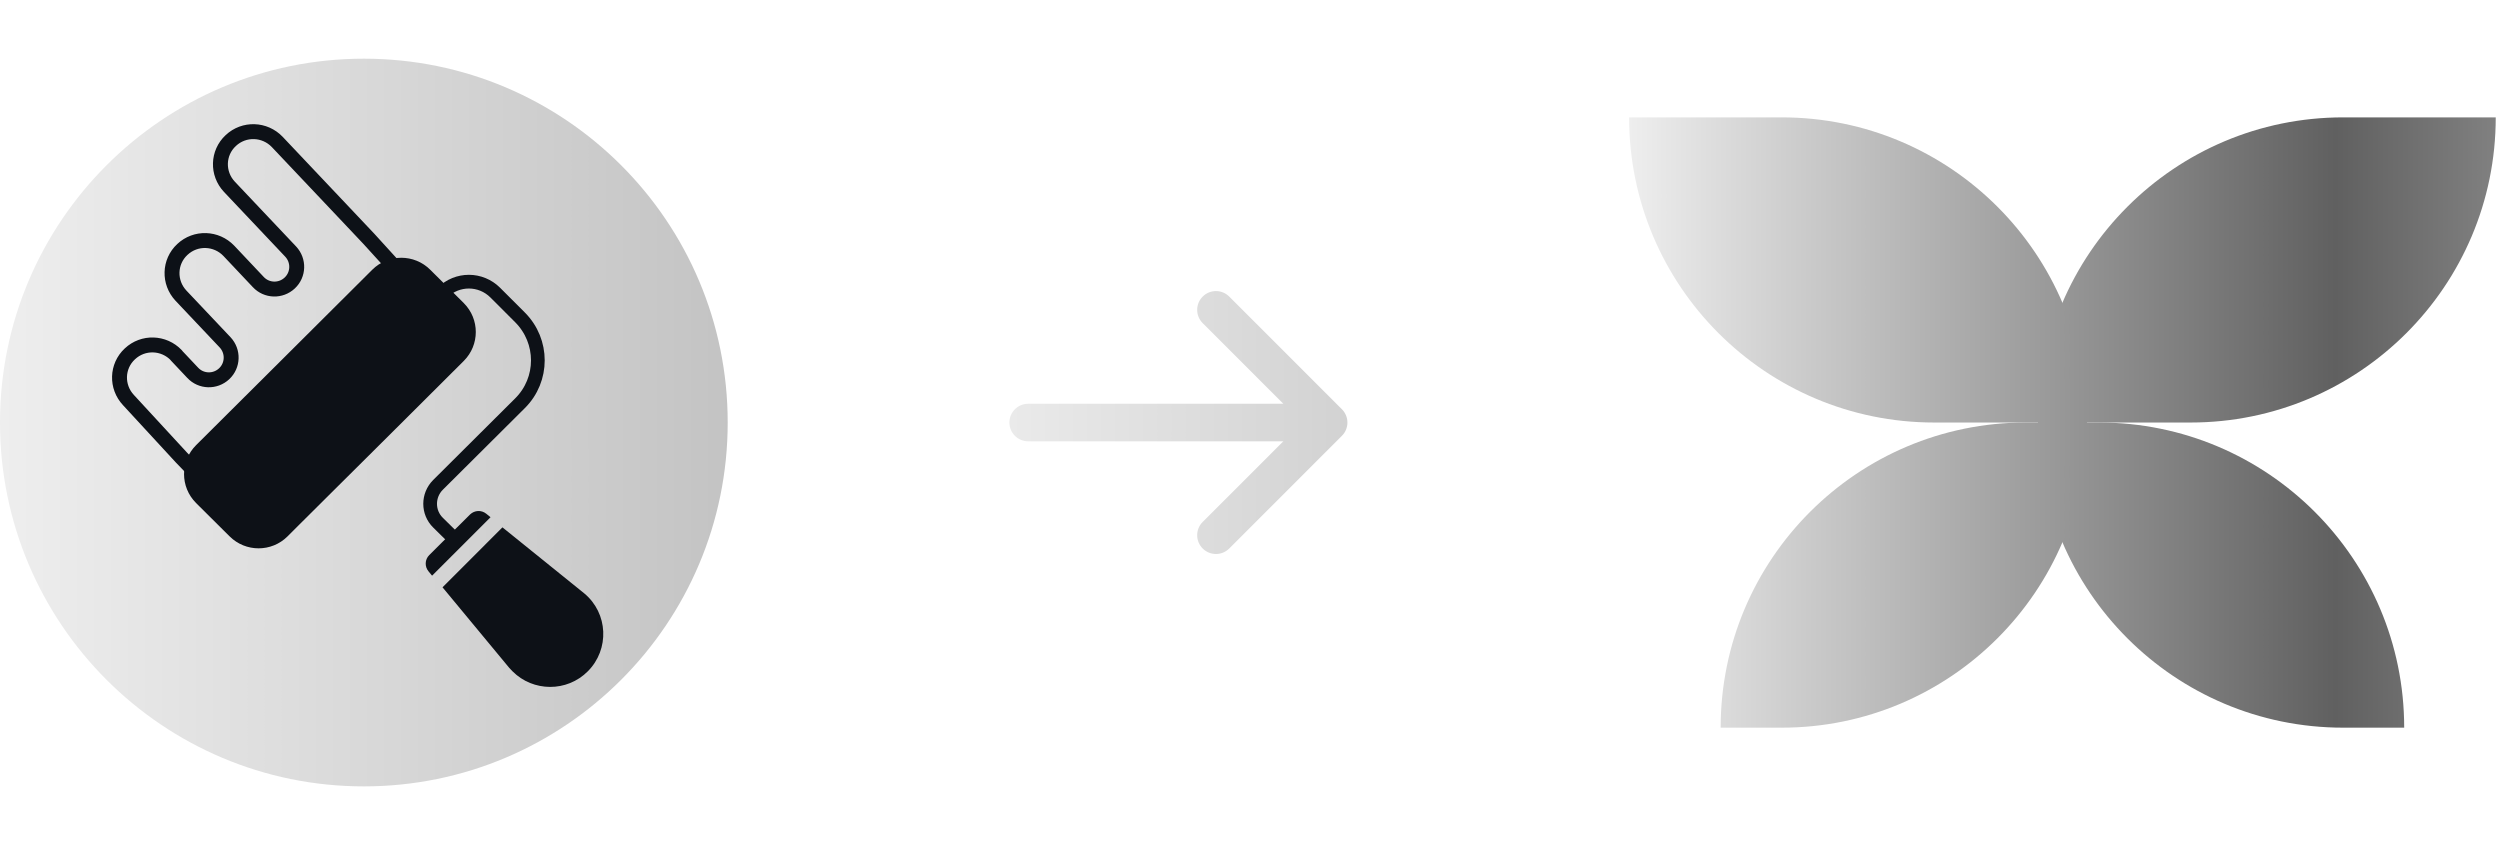
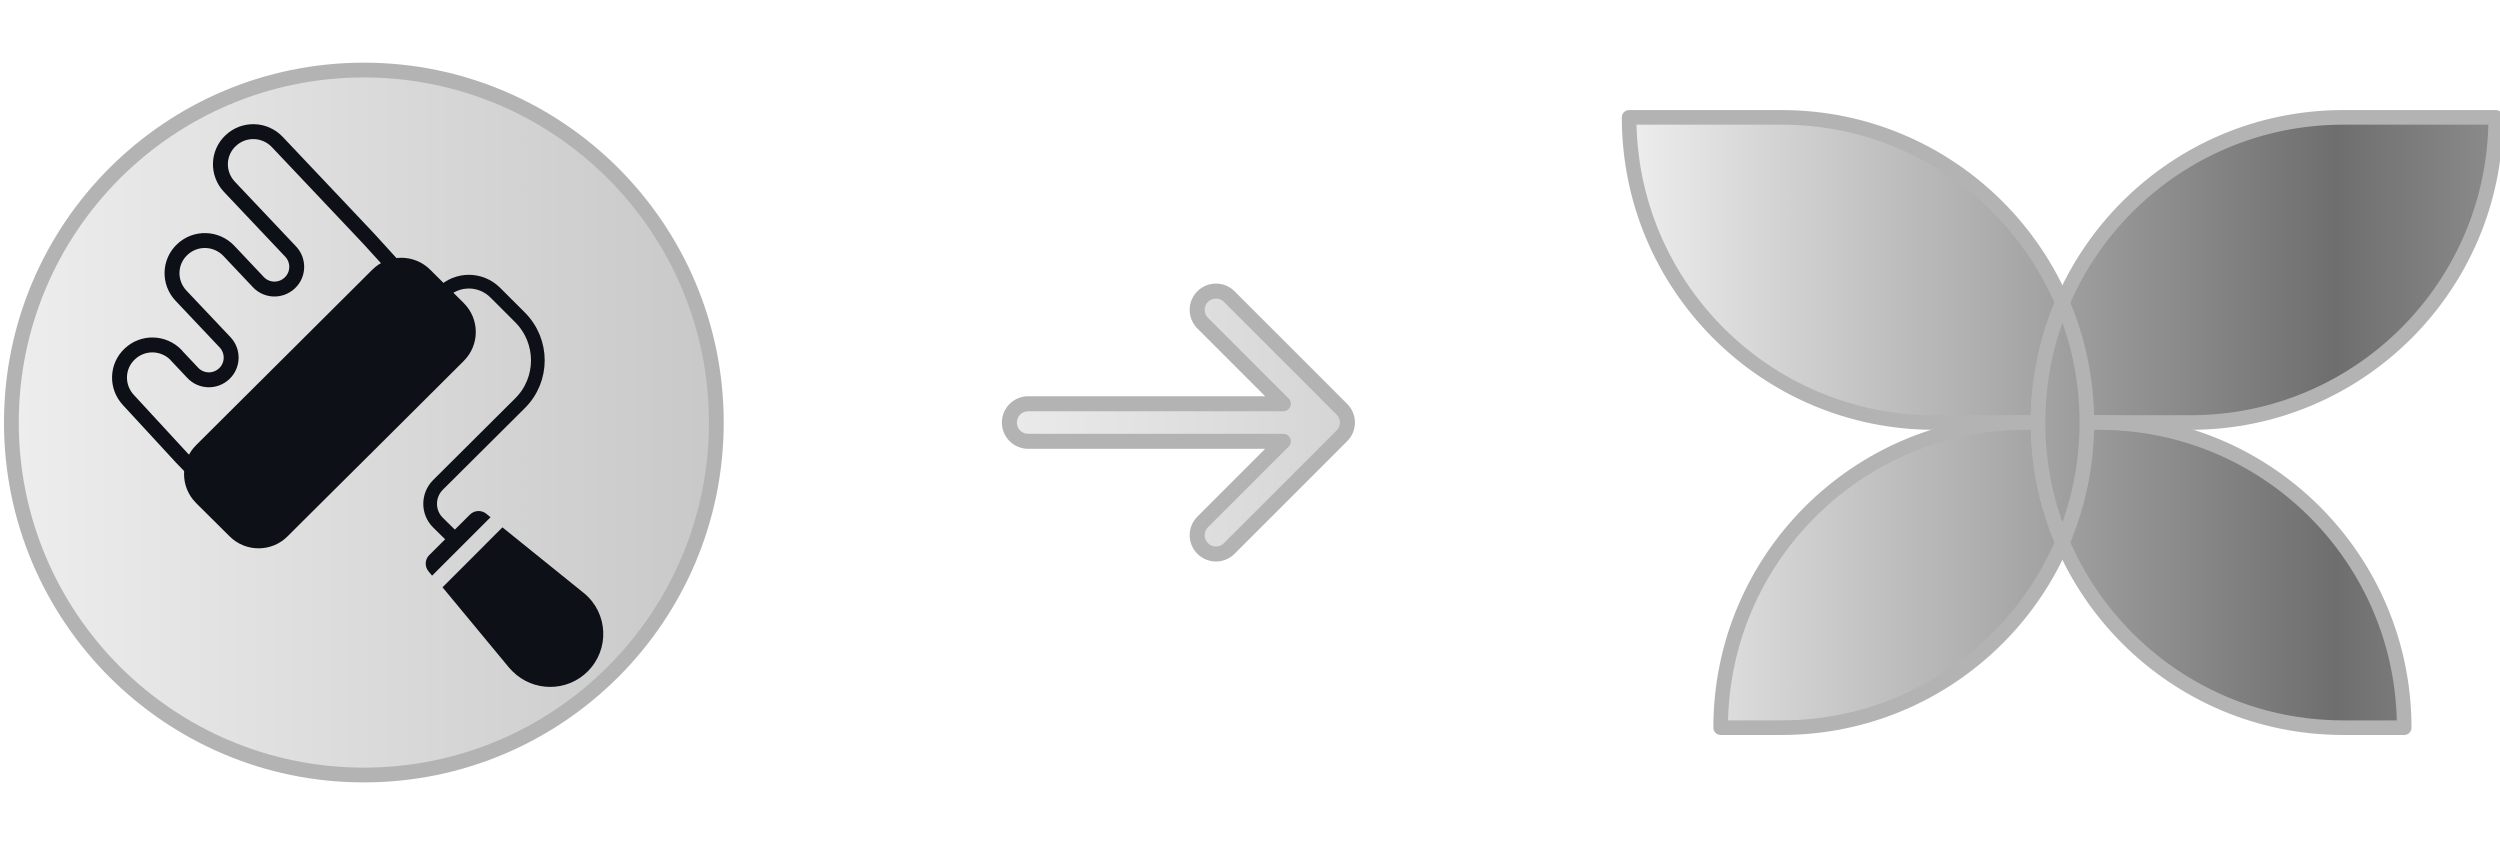
<svg xmlns="http://www.w3.org/2000/svg" width="213" height="72" viewBox="0 0 213 72" fill="none" role="img" aria-label="Renovate to Changesets">
  <defs>
    <linearGradient id="logo-flow" gradientUnits="userSpaceOnUse" x1="0" y1="36" x2="426" y2="36">
      <stop offset="0" stop-color="#eeeeee" />
-       <stop offset="0.25" stop-color="#606060" />
+       <stop offset="0.25" stop-color="#6e6e6e" />
      <stop offset="0.5" stop-color="#eeeeee" />
-       <stop offset="0.75" stop-color="#606060" />
+       <stop offset="0.75" stop-color="#6e6e6e" />
      <stop offset="1" stop-color="#eeeeee" />
      <animateTransform attributeName="gradientTransform" type="translate" from="0 0" to="-213 0" dur="3s" repeatCount="indefinite" />
    </linearGradient>
  </defs>
  <g transform="translate(0 5) scale(1.9375)">
-     <circle cx="16" cy="16" r="16" fill="url(#logo-flow)" />
+     <circle cx="16" cy="16" r="15.5" fill="url(#logo-flow)" stroke="#b3b3b3" stroke-width="0.65" />
    <g fill="none" transform="translate(1.71 1.435) scale(0.8864)">
      <path d="M6.818 13.093C6.199 12.444 5.172 12.405 4.514 13.025C3.855 13.635 3.826 14.661 4.446 15.32L7.07 18.166L7.612 18.728L17.749 8.833L16.374 7.322L14.883 5.744L11.824 2.51C11.204 1.862 10.178 1.823 9.519 2.443C8.861 3.053 8.832 4.079 9.452 4.737L12.492 7.952C12.908 8.397 12.889 9.094 12.443 9.51C11.998 9.927 11.301 9.907 10.885 9.462L9.423 7.913C8.803 7.264 7.777 7.226 7.118 7.845C6.46 8.455 6.431 9.481 7.051 10.14L9.239 12.454C9.655 12.899 9.636 13.596 9.19 14.013C8.745 14.429 8.048 14.41 7.631 13.964L6.818 13.102" stroke="#0d1117" stroke-width="0.74" stroke-linecap="round" stroke-linejoin="round" />
      <path d="M20.024 9.985C20.383 9.627 20.857 9.443 21.332 9.443C21.806 9.443 22.28 9.627 22.639 9.985L23.868 11.214C25.049 12.396 25.049 14.303 23.868 15.475L19.802 19.522C19.279 20.044 19.279 20.887 19.802 21.4L20.46 22.049" stroke="#0d1117" stroke-width="0.68" stroke-linecap="round" stroke-linejoin="round" />
      <path d="M12.25 13.645L8.058 17.818C7.409 18.466 7.409 19.512 8.058 20.161L8.222 20.325L9.723 21.816C10.372 22.465 11.427 22.465 12.076 21.816L12.686 21.206L14.535 19.367L15.813 18.098L17.875 16.046L20.819 13.112C21.467 12.463 21.467 11.418 20.819 10.769L19.153 9.113C18.505 8.465 17.449 8.465 16.8 9.113L12.25 13.645Z" fill="#0d1117" stroke="#0d1117" stroke-width="0.74" stroke-linecap="round" stroke-linejoin="round" />
      <path d="M19.511 24.024L22.406 21.129L22.193 20.955C21.951 20.761 21.612 20.78 21.39 20.993L19.366 23.007C19.143 23.23 19.134 23.578 19.327 23.811L19.502 24.024H19.511Z" fill="#0d1117" />
      <path d="M27.053 24.905L22.997 21.632L20.024 24.605L23.335 28.603C23.384 28.661 23.442 28.719 23.5 28.777C24.517 29.794 26.192 29.814 27.228 28.777C28.322 27.683 28.244 25.892 27.053 24.905Z" fill="#0d1117" />
    </g>
  </g>
-   <path fill-rule="evenodd" clip-rule="evenodd" transform="translate(81.2 16.8) scale(1.6)" d="M13.293 5.293C13.683 4.902 14.317 4.902 14.707 5.293L20.707 11.293C20.895 11.48 21 11.735 21 12C21 12.265 20.895 12.52 20.707 12.707L14.707 18.707C14.317 19.098 13.683 19.098 13.293 18.707C12.902 18.317 12.902 17.683 13.293 17.293L17.586 13H4C3.448 13 3 12.552 3 12C3 11.448 3.448 11 4 11H17.586L13.293 6.707C12.902 6.317 12.902 5.683 13.293 5.293Z" fill="url(#logo-flow)" />
-   <g transform="translate(138.8 10) scale(0.5652174)">
+   <path fill-rule="evenodd" clip-rule="evenodd" transform="translate(81.2 16.8) scale(1.6)" d="M13.293 5.293C13.683 4.902 14.317 4.902 14.707 5.293L20.707 11.293C20.895 11.48 21 11.735 21 12C21 12.265 20.895 12.52 20.707 12.707L14.707 18.707C14.317 19.098 13.683 19.098 13.293 18.707C12.902 18.317 12.902 17.683 13.293 17.293L17.586 13H4C3.448 13 3 12.552 3 12C3 11.448 3.448 11 4 11H17.586L13.293 6.707C12.902 6.317 12.902 5.683 13.293 5.293Z" fill="url(#logo-flow)" stroke="#b3b3b3" stroke-width="0.8" stroke-linejoin="round" />
+   <g transform="translate(138.8 10) scale(0.5652174)" stroke="#b3b3b3" stroke-width="2.2" stroke-linejoin="round">
    <path d="M68.997 45.998C68.997 20.594 48.403 0 22.999 0H0C0 25.404 20.594 45.998 45.998 45.998H68.997Z" fill="url(#logo-flow)" />
    <path d="M68.997 45.998C68.997 71.402 48.403 91.996 22.999 91.996H13.799C13.799 66.592 34.393 45.998 59.797 45.998L68.997 45.998Z" fill="url(#logo-flow)" />
    <path d="M61.637 45.998C61.637 20.594 82.231 0 107.635 0H130.634C130.634 25.404 110.04 45.998 84.636 45.998H61.637Z" fill="url(#logo-flow)" />
    <path d="M61.637 45.998C61.637 71.402 82.231 91.996 107.635 91.996H116.835C116.835 66.592 96.241 45.998 70.837 45.998L61.637 45.998Z" fill="url(#logo-flow)" />
    <path d="M65.317 27.94C67.686 33.484 68.997 39.588 68.997 45.998C68.997 52.408 67.686 58.511 65.317 64.055C62.948 58.511 61.637 52.408 61.637 45.998C61.637 39.588 62.948 33.484 65.317 27.94Z" fill="url(#logo-flow)" />
  </g>
</svg>
